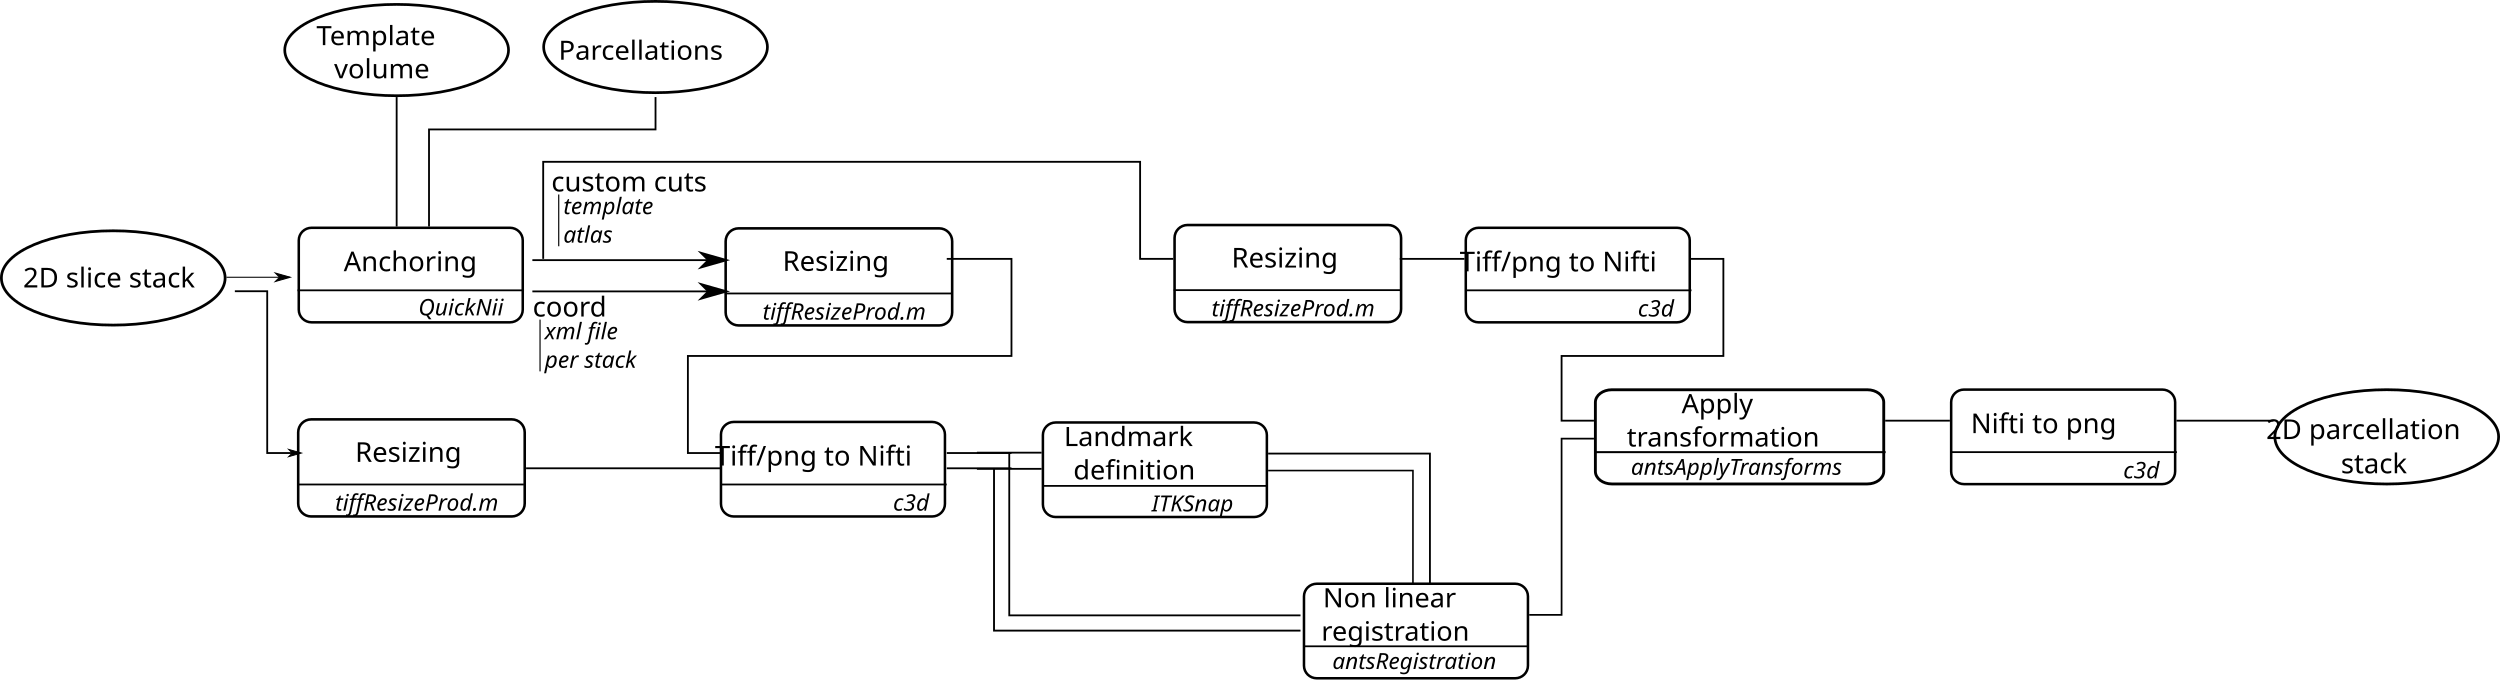
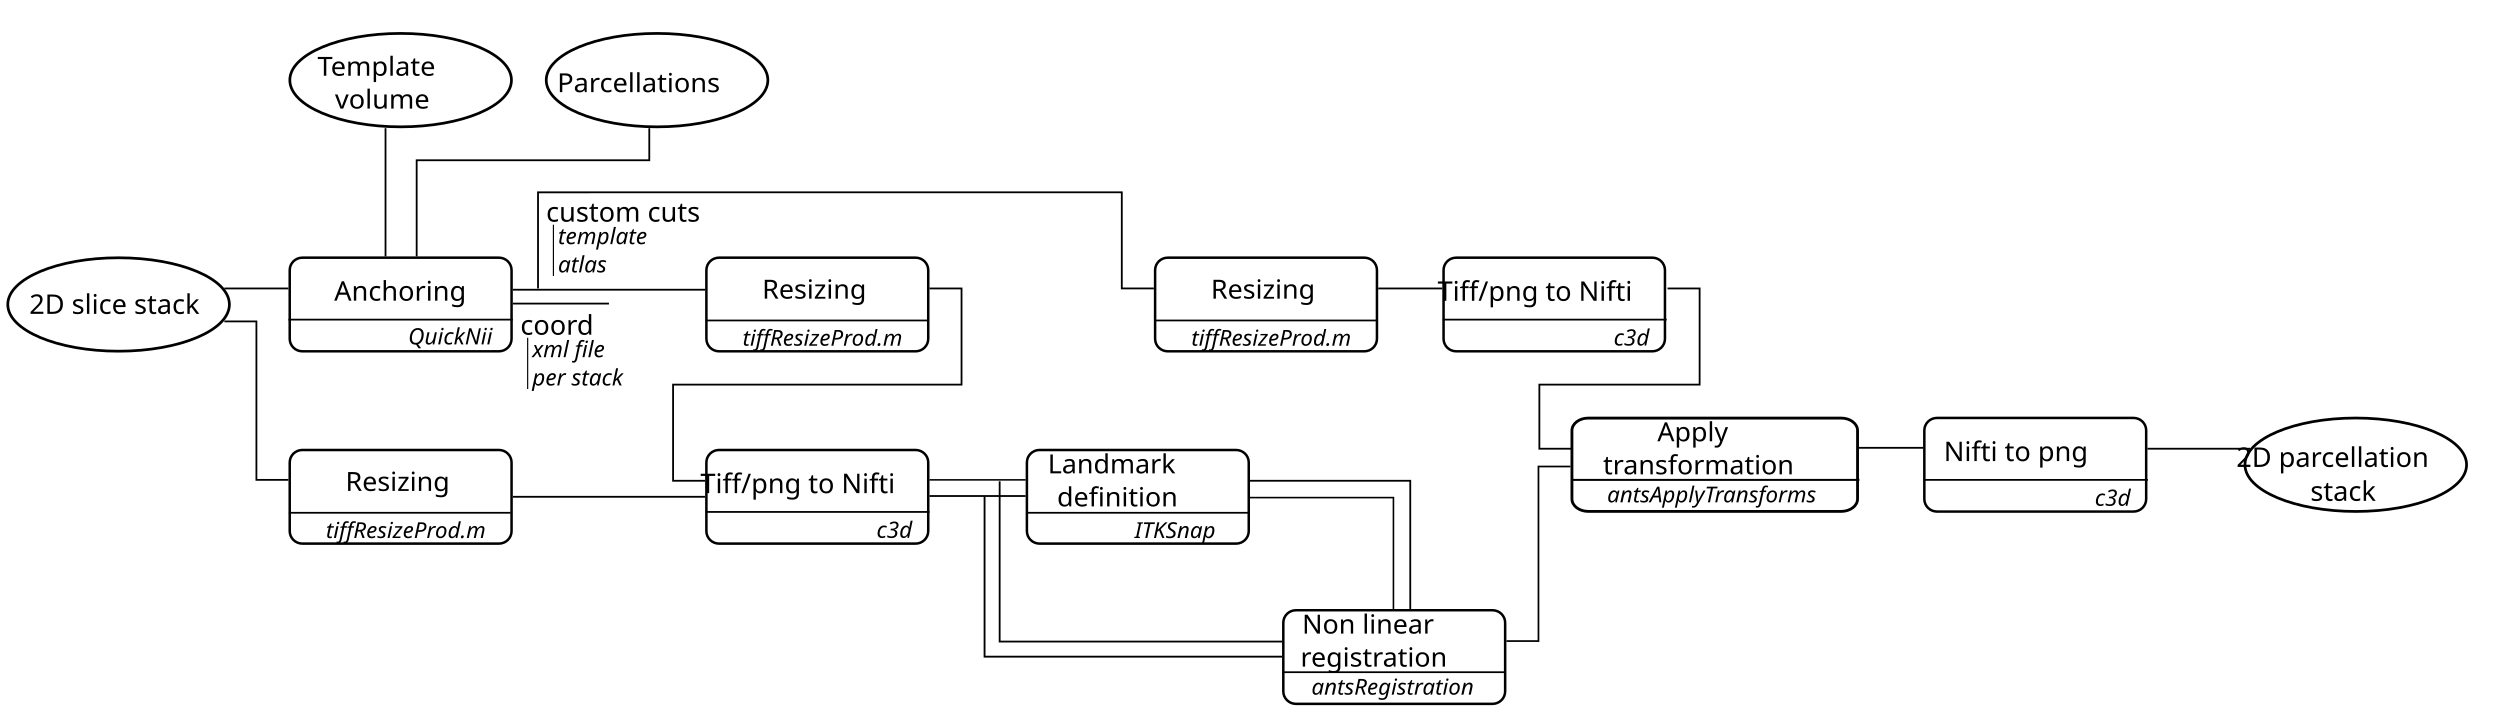
- <svg xmlns="http://www.w3.org/2000/svg" width="386.289mm" height="105mm" viewBox="0 0 1368.74 372.047" id="svg2" version="1.1">
+ <svg xmlns="http://www.w3.org/2000/svg" width="390mm" height="110mm" viewBox="0 0 1381.89 389.764" id="svg2" version="1.1">
  <defs id="defs4">
    <marker orient="auto" refY="0" refX="0" id="Arrow1Mend" style="overflow:visible">
      <path id="path4885" d="M 0,0 5,-5 -12.5,0 5,5 0,0 Z" style="fill:#000000;fill-opacity:1;fill-rule:evenodd;stroke:#000000;stroke-width:1pt;stroke-opacity:1" transform="matrix(-0.4,0,0,-0.4,-4,0)" />
    </marker>
    <marker style="overflow:visible" id="marker4826" refX="0" refY="0" orient="auto">
      <path transform="matrix(-0.8,0,0,-0.8,-10,0)" style="fill:#000000;fill-opacity:1;fill-rule:evenodd;stroke:#000000;stroke-width:1pt;stroke-opacity:1" d="M 0,0 5,-5 -12.5,0 5,5 0,0 Z" id="path4828" />
-     </marker>
-     <marker orient="auto" refY="0" refX="0" id="Arrow1Lend" style="overflow:visible">
-       <path id="path4153" d="M 0,0 5,-5 -12.5,0 5,5 0,0 Z" style="fill:#000000;fill-opacity:1;fill-rule:evenodd;stroke:#000000;stroke-width:1pt;stroke-opacity:1" transform="matrix(-0.8,0,0,-0.8,-10,0)" />
    </marker>
    <marker orient="auto" refY="0" refX="0" id="Arrow1Lend-5" style="overflow:visible">
      <path id="path4153-5" d="M 0,0 5,-5 -12.5,0 5,5 0,0 Z" style="fill:#000000;fill-opacity:1;fill-rule:evenodd;stroke:#000000;stroke-width:1pt;stroke-opacity:1" transform="matrix(-0.8,0,0,-0.8,-10,0)" />
    </marker>
    <marker orient="auto" refY="0" refX="0" id="Arrow1Lend-5-8" style="overflow:visible">
      <path id="path4153-5-1" d="M 0,0 5,-5 -12.5,0 5,5 0,0 Z" style="fill:#000000;fill-opacity:1;fill-rule:evenodd;stroke:#000000;stroke-width:1pt;stroke-opacity:1" transform="matrix(-0.8,0,0,-0.8,-10,0)" />
    </marker>
    <marker orient="auto" refY="0" refX="0" id="Arrow1Lend-5-8-7" style="overflow:visible">
      <path id="path4153-5-1-2" d="M 0,0 5,-5 -12.5,0 5,5 0,0 Z" style="fill:#000000;fill-opacity:1;fill-rule:evenodd;stroke:#000000;stroke-width:1pt;stroke-opacity:1" transform="matrix(-0.8,0,0,-0.8,-10,0)" />
    </marker>
    <marker orient="auto" refY="0" refX="0" id="Arrow1Lend-5-8-3" style="overflow:visible">
      <path id="path4153-5-1-9" d="M 0,0 5,-5 -12.5,0 5,5 0,0 Z" style="fill:#000000;fill-opacity:1;fill-rule:evenodd;stroke:#000000;stroke-width:1pt;stroke-opacity:1" transform="matrix(-0.8,0,0,-0.8,-10,0)" />
    </marker>
    <marker orient="auto" refY="0" refX="0" id="Arrow1Lend-5-8-8" style="overflow:visible">
      <path id="path4153-5-1-8" d="M 0,0 5,-5 -12.5,0 5,5 0,0 Z" style="fill:#000000;fill-opacity:1;fill-rule:evenodd;stroke:#000000;stroke-width:1pt;stroke-opacity:1" transform="matrix(-0.8,0,0,-0.8,-10,0)" />
    </marker>
  </defs>
-   <g id="layer1" transform="translate(-30.86613,-467.7165)">
-     <text xml:space="preserve" style="font-style:normal;font-weight:normal;font-size:15px;line-height:125%;font-family:sans-serif;letter-spacing:0px;word-spacing:0px;fill:#000000;fill-opacity:1;stroke:none;stroke-width:1px;stroke-linecap:butt;stroke-linejoin:miter;stroke-opacity:1" x="259.888" y="640.383" id="text4140">
-       <tspan id="tspan4142" x="259.888" y="640.383" style="font-style:italic;font-variant:normal;font-weight:normal;font-stretch:normal;font-size:12.5px;font-family:sans-serif;-inkscape-font-specification:'sans-serif Italic'">QuickNii</tspan>
+   <g id="layer1" transform="translate(-30.86613,-450)">
+     <text xml:space="preserve" style="font-style:normal;font-weight:normal;font-size:15px;line-height:125%;font-family:sans-serif;letter-spacing:0px;word-spacing:0px;fill:#000000;fill-opacity:1;stroke:none;stroke-width:1px;stroke-linecap:butt;stroke-linejoin:miter;stroke-opacity:1" x="256.454" y="640.383" id="text4140">
+       <tspan id="tspan4142" x="256.454" y="640.383" style="font-style:italic;font-variant:normal;font-weight:normal;font-stretch:normal;font-size:12.5px;font-family:sans-serif;-inkscape-font-specification:'sans-serif Italic'">QuickNii</tspan>
    </text>
-     <path style="fill:none;fill-rule:evenodd;stroke:#000000;stroke-width:1px;stroke-linecap:butt;stroke-linejoin:miter;stroke-opacity:1;marker-end:url(#Arrow1Lend)" d="m 322.336,610.143 106.299,0" id="path4144" />
-     <path style="fill:none;fill-rule:evenodd;stroke:#000000;stroke-width:1px;stroke-linecap:butt;stroke-linejoin:miter;stroke-opacity:1;marker-end:url(#Arrow1Lend-5)" d="m 322.336,627.255 106.299,0" id="path4144-4" />
-     <text xml:space="preserve" style="font-style:normal;font-weight:normal;font-size:15px;line-height:125%;font-family:sans-serif;letter-spacing:0px;word-spacing:0px;fill:#000000;fill-opacity:1;stroke:none;stroke-width:1px;stroke-linecap:butt;stroke-linejoin:miter;stroke-opacity:1" x="322.49" y="641.015" id="text4625">
-       <tspan id="tspan4627" x="322.49" y="641.015">coord</tspan>
+     <path style="fill:none;fill-rule:evenodd;stroke:#000000;stroke-width:1px;stroke-linecap:butt;stroke-linejoin:miter;stroke-opacity:1" d="m 314.331,610.143 106.299,0" id="path4144" />
+     <path style="fill:none;fill-rule:evenodd;stroke:#000000;stroke-width:0.999;stroke-linecap:butt;stroke-linejoin:miter;stroke-miterlimit:4;stroke-dasharray:none;stroke-opacity:1" d="m 314.331,617.807 53.15,0" id="path4144-4" />
+     <text xml:space="preserve" style="font-style:normal;font-weight:normal;font-size:15px;line-height:125%;font-family:sans-serif;letter-spacing:0px;word-spacing:0px;fill:#000000;fill-opacity:1;stroke:none;stroke-width:1px;stroke-linecap:butt;stroke-linejoin:miter;stroke-opacity:1" x="318.49" y="635.015" id="text4625">
+       <tspan id="tspan4627" x="318.49" y="635.015">coord</tspan>
    </text>
-     <path style="fill:none;fill-rule:evenodd;stroke:#000000;stroke-width:0.634;stroke-linecap:butt;stroke-linejoin:miter;stroke-miterlimit:4;stroke-dasharray:none;stroke-opacity:1" d="m 326.535,642.694 0,28.346" id="path4629" />
-     <text xml:space="preserve" style="font-style:normal;font-weight:normal;font-size:15px;line-height:125%;font-family:sans-serif;letter-spacing:0px;word-spacing:0px;fill:#000000;fill-opacity:1;stroke:none;stroke-width:1px;stroke-linecap:butt;stroke-linejoin:miter;stroke-opacity:1" x="329.052" y="653.451" id="text4625-7">
-       <tspan id="tspan4627-5" x="329.052" y="653.451" style="font-style:italic;font-variant:normal;font-weight:normal;font-stretch:normal;font-size:12.5px;font-family:sans-serif;-inkscape-font-specification:'sans-serif Italic'">xml file </tspan>
-       <tspan x="329.052" y="669.076" style="font-style:italic;font-variant:normal;font-weight:normal;font-stretch:normal;font-size:12.5px;font-family:sans-serif;-inkscape-font-specification:'sans-serif Italic'" id="tspan4649">per stack</tspan>
+     <path style="fill:none;fill-rule:evenodd;stroke:#000000;stroke-width:0.634;stroke-linecap:butt;stroke-linejoin:miter;stroke-miterlimit:4;stroke-dasharray:none;stroke-opacity:1" d="m 322.535,636.694 0,28.346" id="path4629" />
+     <text xml:space="preserve" style="font-style:normal;font-weight:normal;font-size:15px;line-height:125%;font-family:sans-serif;letter-spacing:0px;word-spacing:0px;fill:#000000;fill-opacity:1;stroke:none;stroke-width:1px;stroke-linecap:butt;stroke-linejoin:miter;stroke-opacity:1" x="325.052" y="647.451" id="text4625-7">
+       <tspan id="tspan4627-5" x="325.052" y="647.451" style="font-style:italic;font-variant:normal;font-weight:normal;font-stretch:normal;font-size:12.5px;font-family:sans-serif;-inkscape-font-specification:'sans-serif Italic'">xml file </tspan>
+       <tspan x="325.052" y="663.076" style="font-style:italic;font-variant:normal;font-weight:normal;font-stretch:normal;font-size:12.5px;font-family:sans-serif;-inkscape-font-specification:'sans-serif Italic'" id="tspan4649">per stack</tspan>
    </text>
    <text xml:space="preserve" style="font-style:normal;font-weight:normal;font-size:15px;line-height:125%;font-family:sans-serif;letter-spacing:0px;word-spacing:0px;fill:#000000;fill-opacity:1;stroke:none;stroke-width:1px;stroke-linecap:butt;stroke-linejoin:miter;stroke-opacity:1" x="332.722" y="572.518" id="text4625-4">
      <tspan id="tspan4627-2" x="332.722" y="572.518">custom cuts</tspan>
    </text>
    <path style="fill:none;fill-rule:evenodd;stroke:#000000;stroke-width:0.634;stroke-linecap:butt;stroke-linejoin:miter;stroke-miterlimit:4;stroke-dasharray:none;stroke-opacity:1" d="m 336.767,574.197 0,28.346" id="path4629-6" />
    <text xml:space="preserve" style="font-style:normal;font-weight:normal;font-size:15px;line-height:125%;font-family:sans-serif;letter-spacing:0px;word-spacing:0px;fill:#000000;fill-opacity:1;stroke:none;stroke-width:1px;stroke-linecap:butt;stroke-linejoin:miter;stroke-opacity:1" x="339.283" y="584.954" id="text4625-7-4">
      <tspan x="339.283" y="584.954" style="font-style:italic;font-variant:normal;font-weight:normal;font-stretch:normal;font-size:12.5px;font-family:sans-serif;-inkscape-font-specification:'sans-serif Italic'" id="tspan4649-7">template</tspan>
      <tspan x="339.283" y="600.579" style="font-style:italic;font-variant:normal;font-weight:normal;font-stretch:normal;font-size:12.5px;font-family:sans-serif;-inkscape-font-specification:'sans-serif Italic'" id="tspan4193">atlas</tspan>
    </text>
-     <text xml:space="preserve" style="font-style:normal;font-weight:normal;font-size:15px;line-height:125%;font-family:sans-serif;letter-spacing:0px;word-spacing:0px;fill:#000000;fill-opacity:1;stroke:none;stroke-width:1px;stroke-linecap:butt;stroke-linejoin:miter;stroke-opacity:1" x="43.486" y="625.091" id="text4140-5">
-       <tspan x="43.486" y="625.091" id="tspan4216">2D slice stack</tspan>
+     <text xml:space="preserve" style="font-style:normal;font-weight:normal;font-size:15px;line-height:125%;font-family:sans-serif;letter-spacing:0px;word-spacing:0px;fill:#000000;fill-opacity:1;stroke:none;stroke-width:1px;stroke-linecap:butt;stroke-linejoin:miter;stroke-opacity:1" x="47.03" y="623.508" id="text4140-5">
+       <tspan x="47.03" y="623.508" id="tspan4216">2D slice stack</tspan>
    </text>
-     <path style="fill:none;fill-rule:evenodd;stroke:#000000;stroke-width:0.572px;stroke-linecap:butt;stroke-linejoin:miter;stroke-opacity:1;marker-end:url(#Arrow1Lend-5-8)" d="m 154.843,619.514 34.837,0" id="path4144-4-9" />
-     <rect style="opacity:1;fill:none;fill-opacity:1;stroke:#000000;stroke-width:1.417;stroke-linecap:round;stroke-linejoin:round;stroke-miterlimit:4;stroke-dasharray:none;stroke-dashoffset:0;stroke-opacity:1" id="rect4408" width="124.016" height="53.15" x="194.129" y="697.323" rx="7.087" ry="7.087" />
-     <rect style="opacity:1;fill:none;fill-opacity:1;stroke:#000000;stroke-width:1.391;stroke-linecap:round;stroke-linejoin:round;stroke-miterlimit:4;stroke-dasharray:none;stroke-dashoffset:0;stroke-opacity:1" id="rect4408-4" width="122.625" height="51.759" x="194.443" y="592.428" rx="7.007" ry="6.901" />
-     <path style="fill:none;fill-rule:evenodd;stroke:#000000;stroke-width:0.986px;stroke-linecap:butt;stroke-linejoin:miter;stroke-opacity:1" d="m 193.748,626.672 124.016,0" id="path4425" />
-     <text xml:space="preserve" style="font-style:normal;font-weight:normal;font-size:15px;line-height:125%;font-family:sans-serif;letter-spacing:0px;word-spacing:0px;fill:#000000;fill-opacity:1;stroke:none;stroke-width:1px;stroke-linecap:butt;stroke-linejoin:miter;stroke-opacity:1" x="219.034" y="616.212" id="text4625-1">
-       <tspan id="tspan4627-1" x="219.034" y="616.212">Anchoring</tspan>
+     <rect style="opacity:1;fill:none;fill-opacity:1;stroke:#000000;stroke-width:1.391;stroke-linecap:round;stroke-linejoin:round;stroke-miterlimit:4;stroke-dasharray:none;stroke-dashoffset:0;stroke-opacity:1" id="rect4408" width="122.622" height="51.759" x="191.01" y="698.727" rx="7.007" ry="6.901" />
+     <rect style="opacity:1;fill:none;fill-opacity:1;stroke:#000000;stroke-width:1.391;stroke-linecap:round;stroke-linejoin:round;stroke-miterlimit:4;stroke-dasharray:none;stroke-dashoffset:0;stroke-opacity:1" id="rect4408-4" width="122.625" height="51.759" x="191.01" y="592.428" rx="7.007" ry="6.901" />
+     <path style="fill:none;fill-rule:evenodd;stroke:#000000;stroke-width:0.986px;stroke-linecap:butt;stroke-linejoin:miter;stroke-opacity:1" d="m 190.315,626.672 124.016,0" id="path4425" />
+     <text xml:space="preserve" style="font-style:normal;font-weight:normal;font-size:15px;line-height:125%;font-family:sans-serif;letter-spacing:0px;word-spacing:0px;fill:#000000;fill-opacity:1;stroke:none;stroke-width:1px;stroke-linecap:butt;stroke-linejoin:miter;stroke-opacity:1" x="215.6" y="616.212" id="text4625-1">
+       <tspan id="tspan4627-1" x="215.6" y="616.212">Anchoring</tspan>
    </text>
-     <ellipse style="opacity:1;fill:none;fill-opacity:1;stroke:#000000;stroke-width:1.513;stroke-linecap:round;stroke-linejoin:round;stroke-miterlimit:4;stroke-dasharray:none;stroke-dashoffset:0;stroke-opacity:1" id="path4577" cx="92.874" cy="619.89" rx="61.251" ry="25.818" />
-     <text xml:space="preserve" style="font-style:normal;font-weight:normal;font-size:14.761px;line-height:125%;font-family:sans-serif;text-align:center;letter-spacing:0px;word-spacing:0px;text-anchor:middle;fill:#000000;fill-opacity:1;stroke:none;stroke-width:1px;stroke-linecap:butt;stroke-linejoin:miter;stroke-opacity:1" x="245.673" y="500.436" id="text4140-5-3" transform="scale(1.016295,0.9839666)">
-       <tspan x="248.268" y="500.436" id="tspan4216-5">Template </tspan>
-       <tspan x="245.673" y="518.887" id="tspan4626">volume</tspan>
+     <ellipse style="opacity:1;fill:none;fill-opacity:1;stroke:#000000;stroke-width:1.513;stroke-linecap:round;stroke-linejoin:round;stroke-miterlimit:4;stroke-dasharray:none;stroke-dashoffset:0;stroke-opacity:1" id="path4577" cx="96.417" cy="618.307" rx="61.251" ry="25.818" />
+     <text xml:space="preserve" style="font-style:normal;font-weight:normal;font-size:14.761px;line-height:125%;font-family:sans-serif;text-align:center;letter-spacing:0px;word-spacing:0px;text-anchor:middle;fill:#000000;fill-opacity:1;stroke:none;stroke-width:1px;stroke-linecap:butt;stroke-linejoin:miter;stroke-opacity:1" x="247.893" y="499.876" id="text4140-5-3" transform="scale(1.016295,0.9839667)">
+       <tspan x="250.487" y="499.876" id="tspan4216-5">Template </tspan>
+       <tspan x="247.893" y="518.327" id="tspan4626">volume</tspan>
    </text>
-     <ellipse style="opacity:1;fill:none;fill-opacity:1;stroke:#000000;stroke-width:1.489;stroke-linecap:round;stroke-linejoin:round;stroke-miterlimit:4;stroke-dasharray:none;stroke-dashoffset:0;stroke-opacity:1" id="path4577-8" cx="248.025" cy="495.122" rx="61.257" ry="24.999" />
-     <text xml:space="preserve" style="font-style:normal;font-weight:normal;font-size:14.761px;line-height:125%;font-family:sans-serif;text-align:center;letter-spacing:0px;word-spacing:0px;text-anchor:middle;fill:#000000;fill-opacity:1;stroke:none;stroke-width:1px;stroke-linecap:butt;stroke-linejoin:miter;stroke-opacity:1" x="385.146" y="508.587" id="text4140-5-3-7" transform="scale(1.016295,0.9839666)">
-       <tspan x="385.146" y="508.587" id="tspan4626-1">Parcellations</tspan>
+     <ellipse style="opacity:1;fill:none;fill-opacity:1;stroke:#000000;stroke-width:1.513;stroke-linecap:round;stroke-linejoin:round;stroke-miterlimit:4;stroke-dasharray:none;stroke-dashoffset:0;stroke-opacity:1" id="path4577-8" cx="252.323" cy="494.291" rx="61.251" ry="25.818" />
+     <text xml:space="preserve" style="font-style:normal;font-weight:normal;font-size:14.761px;line-height:125%;font-family:sans-serif;text-align:center;letter-spacing:0px;word-spacing:0px;text-anchor:middle;fill:#000000;fill-opacity:1;stroke:none;stroke-width:1px;stroke-linecap:butt;stroke-linejoin:miter;stroke-opacity:1" x="387.323" y="509.101" id="text4140-5-3-7" transform="scale(1.016295,0.9839667)">
+       <tspan x="387.323" y="509.101" id="tspan4626-1">Parcellations</tspan>
    </text>
-     <ellipse style="opacity:1;fill:none;fill-opacity:1;stroke:#000000;stroke-width:1.489;stroke-linecap:round;stroke-linejoin:round;stroke-miterlimit:4;stroke-dasharray:none;stroke-dashoffset:0;stroke-opacity:1" id="path4577-8-5" cx="389.77" cy="493.46" rx="61.257" ry="24.999" />
-     <text xml:space="preserve" style="font-style:normal;font-weight:normal;font-size:15px;line-height:125%;font-family:sans-serif;letter-spacing:0px;word-spacing:0px;fill:#000000;fill-opacity:1;stroke:none;stroke-width:1px;stroke-linecap:butt;stroke-linejoin:miter;stroke-opacity:1" x="225.317" y="720.585" id="text4625-1-6">
-       <tspan id="tspan4627-1-3" x="225.317" y="720.585">Resizing</tspan>
+     <ellipse style="opacity:1;fill:none;fill-opacity:1;stroke:#000000;stroke-width:1.513;stroke-linecap:round;stroke-linejoin:round;stroke-miterlimit:4;stroke-dasharray:none;stroke-dashoffset:0;stroke-opacity:1" id="path4577-8-5" cx="394.055" cy="494.291" rx="61.251" ry="25.818" />
+     <text xml:space="preserve" style="font-style:normal;font-weight:normal;font-size:14.719px;line-height:125%;font-family:sans-serif;letter-spacing:0px;word-spacing:0px;fill:#000000;fill-opacity:1;stroke:none;stroke-width:1px;stroke-linecap:butt;stroke-linejoin:miter;stroke-opacity:1" x="220.167" y="726.888" id="text4625-1-6" transform="scale(1.007634,0.9924236)">
+       <tspan id="tspan4627-1-3" x="220.167" y="726.888">Resizing</tspan>
    </text>
-     <path style="fill:none;fill-rule:evenodd;stroke:#000000;stroke-width:0.999;stroke-linecap:butt;stroke-linejoin:miter;stroke-miterlimit:4;stroke-dasharray:none;stroke-opacity:1;marker-end:url(#Arrow1Mend)" d="m 159.449,627.165 17.717,0 0,88.583 17.717,0" id="path4818" />
-     <text xml:space="preserve" style="font-style:normal;font-weight:normal;font-size:15px;line-height:125%;font-family:sans-serif;letter-spacing:0px;word-spacing:0px;fill:#000000;fill-opacity:1;stroke:none;stroke-width:1px;stroke-linecap:butt;stroke-linejoin:miter;stroke-opacity:1" x="214.344" y="747.3" id="text4140-1">
-       <tspan id="tspan4142-5" x="214.344" y="747.3" style="font-style:italic;font-variant:normal;font-weight:normal;font-stretch:normal;font-size:12.5px;font-family:sans-serif;-inkscape-font-specification:'sans-serif Italic'">tiffResizeProd.m</tspan>
+     <path style="fill:none;fill-rule:evenodd;stroke:#000000;stroke-width:0.994;stroke-linecap:butt;stroke-linejoin:miter;stroke-miterlimit:4;stroke-dasharray:none;stroke-opacity:1" d="m 154.882,627.662 17.717,0 0,87.589 17.717,0" id="path4818" />
+     <text xml:space="preserve" style="font-style:normal;font-weight:normal;font-size:14.719px;line-height:125%;font-family:sans-serif;letter-spacing:0px;word-spacing:0px;fill:#000000;fill-opacity:1;stroke:none;stroke-width:1px;stroke-linecap:butt;stroke-linejoin:miter;stroke-opacity:1" x="209.4" y="753.102" id="text4140-1" transform="scale(1.007634,0.9924236)">
+       <tspan id="tspan4142-5" x="209.4" y="753.102" style="font-style:italic;font-variant:normal;font-weight:normal;font-stretch:normal;font-size:12.266px;font-family:sans-serif;-inkscape-font-specification:'sans-serif Italic'">tiffResizeProd.m</tspan>
    </text>
-     <path style="fill:none;fill-rule:evenodd;stroke:#000000;stroke-width:0.986px;stroke-linecap:butt;stroke-linejoin:miter;stroke-opacity:1" d="m 193.671,732.972 124.016,0" id="path4425-0" />
-     <rect style="opacity:1;fill:none;fill-opacity:1;stroke:#000000;stroke-width:1.417;stroke-linecap:round;stroke-linejoin:round;stroke-miterlimit:4;stroke-dasharray:none;stroke-dashoffset:0;stroke-opacity:1" id="rect4408-45" width="124.016" height="53.15" x="428.16" y="592.74" rx="7.087" ry="7.087" />
-     <text xml:space="preserve" style="font-style:normal;font-weight:normal;font-size:15px;line-height:125%;font-family:sans-serif;letter-spacing:0px;word-spacing:0px;fill:#000000;fill-opacity:1;stroke:none;stroke-width:1px;stroke-linecap:butt;stroke-linejoin:miter;stroke-opacity:1" x="459.348" y="616.002" id="text4625-1-6-4">
-       <tspan id="tspan4627-1-3-4" x="459.348" y="616.002">Resizing</tspan>
+     <path style="fill:none;fill-rule:evenodd;stroke:#000000;stroke-width:0.968px;stroke-linecap:butt;stroke-linejoin:miter;stroke-opacity:1" d="m 190.557,733.443 122.622,0" id="path4425-0" />
+     <rect style="opacity:1;fill:none;fill-opacity:1;stroke:#000000;stroke-width:1.391;stroke-linecap:round;stroke-linejoin:round;stroke-miterlimit:4;stroke-dasharray:none;stroke-dashoffset:0;stroke-opacity:1" id="rect4408-45" width="122.622" height="51.759" x="421.329" y="592.428" rx="7.007" ry="6.901" />
+     <text xml:space="preserve" style="font-style:normal;font-weight:normal;font-size:14.719px;line-height:125%;font-family:sans-serif;letter-spacing:0px;word-spacing:0px;fill:#000000;fill-opacity:1;stroke:none;stroke-width:1px;stroke-linecap:butt;stroke-linejoin:miter;stroke-opacity:1" x="448.74" y="619.777" id="text4625-1-6-4" transform="scale(1.007634,0.9924236)">
+       <tspan id="tspan4627-1-3-4" x="448.74" y="619.777">Resizing</tspan>
    </text>
-     <text xml:space="preserve" style="font-style:normal;font-weight:normal;font-size:15px;line-height:125%;font-family:sans-serif;letter-spacing:0px;word-spacing:0px;fill:#000000;fill-opacity:1;stroke:none;stroke-width:1px;stroke-linecap:butt;stroke-linejoin:miter;stroke-opacity:1" x="448.376" y="642.717" id="text4140-1-3">
-       <tspan id="tspan4142-5-5" x="448.376" y="642.717" style="font-style:italic;font-variant:normal;font-weight:normal;font-stretch:normal;font-size:12.5px;font-family:sans-serif;-inkscape-font-specification:'sans-serif Italic'">tiffResizeProd.m</tspan>
+     <text xml:space="preserve" style="font-style:normal;font-weight:normal;font-size:14.719px;line-height:125%;font-family:sans-serif;letter-spacing:0px;word-spacing:0px;fill:#000000;fill-opacity:1;stroke:none;stroke-width:1px;stroke-linecap:butt;stroke-linejoin:miter;stroke-opacity:1" x="437.973" y="645.991" id="text4140-1-3" transform="scale(1.007634,0.9924236)">
+       <tspan id="tspan4142-5-5" x="437.973" y="645.991" style="font-style:italic;font-variant:normal;font-weight:normal;font-stretch:normal;font-size:12.266px;font-family:sans-serif;-inkscape-font-specification:'sans-serif Italic'">tiffResizeProd.m</tspan>
    </text>
-     <path style="fill:none;fill-rule:evenodd;stroke:#000000;stroke-width:0.986px;stroke-linecap:butt;stroke-linejoin:miter;stroke-opacity:1" d="m 427.702,628.389 124.016,0" id="path4425-0-4" />
-     <path style="fill:none;fill-rule:evenodd;stroke:#000000;stroke-width:1px;stroke-linecap:butt;stroke-linejoin:miter;stroke-opacity:1" d="m 318.898,724.106 106.299,0" id="path5266" />
-     <path style="fill:none;fill-rule:evenodd;stroke:#000000;stroke-width:1px;stroke-linecap:butt;stroke-linejoin:miter;stroke-opacity:1" d="m 549.213,609.449 35.433,0 0,53.15 -177.165,0 0,53.15 17.717,0" id="path5268" />
-     <rect style="opacity:1;fill:none;fill-opacity:1;stroke:#000000;stroke-width:1.391;stroke-linecap:round;stroke-linejoin:round;stroke-miterlimit:4;stroke-dasharray:none;stroke-dashoffset:0;stroke-opacity:1" id="rect4408-45-8" width="122.625" height="51.759" x="425.595" y="698.727" rx="7.007" ry="6.901" />
-     <text xml:space="preserve" style="font-style:normal;font-weight:normal;font-size:15px;line-height:125%;font-family:sans-serif;text-align:center;letter-spacing:0px;word-spacing:0px;text-anchor:middle;fill:#000000;fill-opacity:1;stroke:none;stroke-width:1px;stroke-linecap:butt;stroke-linejoin:miter;stroke-opacity:1" x="485.96" y="722.585" id="text4625-1-6-4-9">
-       <tspan x="485.96" y="722.585" id="tspan5300">Tiff/png to Nifti</tspan>
+     <path style="fill:none;fill-rule:evenodd;stroke:#000000;stroke-width:0.968px;stroke-linecap:butt;stroke-linejoin:miter;stroke-opacity:1" d="m 420.875,627.144 122.622,0" id="path4425-0-4" />
+     <path style="fill:none;fill-rule:evenodd;stroke:#000000;stroke-width:1px;stroke-linecap:butt;stroke-linejoin:miter;stroke-opacity:1" d="m 314.331,724.606 106.299,0" id="path5266" />
+     <path style="fill:none;fill-rule:evenodd;stroke:#000000;stroke-width:1px;stroke-linecap:butt;stroke-linejoin:miter;stroke-opacity:1" d="m 544.646,609.449 17.717,0 0,53.15 -159.449,0 0,53.15 17.717,0" id="path5268" />
+     <rect style="opacity:1;fill:none;fill-opacity:1;stroke:#000000;stroke-width:1.391;stroke-linecap:round;stroke-linejoin:round;stroke-miterlimit:4;stroke-dasharray:none;stroke-dashoffset:0;stroke-opacity:1" id="rect4408-45-8" width="122.625" height="51.759" x="421.325" y="698.727" rx="7.007" ry="6.901" />
+     <text xml:space="preserve" style="font-style:normal;font-weight:normal;font-size:14.985px;line-height:125%;font-family:sans-serif;text-align:center;letter-spacing:0px;word-spacing:0px;text-anchor:middle;fill:#000000;fill-opacity:1;stroke:none;stroke-width:1px;stroke-linecap:butt;stroke-linejoin:miter;stroke-opacity:1" x="482.063" y="721.842" id="text4625-1-6-4-9" transform="scale(0.9989721,1.001029)">
+       <tspan x="482.063" y="721.842" id="tspan5300">Tiff/png to Nifti</tspan>
    </text>
-     <text xml:space="preserve" style="font-style:normal;font-weight:normal;font-size:15px;line-height:125%;font-family:sans-serif;letter-spacing:0px;word-spacing:0px;fill:#000000;fill-opacity:1;stroke:none;stroke-width:1px;stroke-linecap:butt;stroke-linejoin:miter;stroke-opacity:1" x="519.825" y="747.3" id="text4140-1-3-6">
-       <tspan id="tspan4142-5-5-0" x="519.825" y="747.3" style="font-style:italic;font-variant:normal;font-weight:normal;font-stretch:normal;font-size:12.5px;font-family:sans-serif;-inkscape-font-specification:'sans-serif Italic'">c3d</tspan>
+     <text xml:space="preserve" style="font-style:normal;font-weight:normal;font-size:14.985px;line-height:125%;font-family:sans-serif;letter-spacing:0px;word-spacing:0px;fill:#000000;fill-opacity:1;stroke:none;stroke-width:1px;stroke-linecap:butt;stroke-linejoin:miter;stroke-opacity:1" x="515.894" y="746.533" id="text4140-1-3-6" transform="scale(0.9989721,1.001029)">
+       <tspan id="tspan4142-5-5-0" x="515.894" y="746.533" style="font-style:italic;font-variant:normal;font-weight:normal;font-stretch:normal;font-size:12.487px;font-family:sans-serif;-inkscape-font-specification:'sans-serif Italic'">c3d</tspan>
    </text>
-     <path style="fill:none;fill-rule:evenodd;stroke:#000000;stroke-width:0.986px;stroke-linecap:butt;stroke-linejoin:miter;stroke-opacity:1" d="m 425.151,732.972 124.016,0" id="path4425-0-4-7" />
-     <path style="fill:none;fill-rule:evenodd;stroke:#000000;stroke-width:1px;stroke-linecap:butt;stroke-linejoin:miter;stroke-opacity:1" d="m 549.213,715.748 35.433,0" id="path5674" />
-     <path style="fill:none;fill-rule:evenodd;stroke:#000000;stroke-width:1px;stroke-linecap:butt;stroke-linejoin:miter;stroke-opacity:1" d="m 549.213,724.106 35.433,0" id="path5674-0" />
-     <rect style="opacity:1;fill:none;fill-opacity:1;stroke:#000000;stroke-width:1.391;stroke-linecap:round;stroke-linejoin:round;stroke-miterlimit:4;stroke-dasharray:none;stroke-dashoffset:0;stroke-opacity:1" id="rect4408-45-8-0" width="122.622" height="51.759" x="601.848" y="699.026" rx="7.007" ry="6.901" />
-     <text xml:space="preserve" style="font-style:normal;font-weight:normal;font-size:14.719px;line-height:125%;font-family:sans-serif;text-align:center;letter-spacing:0px;word-spacing:0px;text-anchor:middle;fill:#000000;fill-opacity:1;stroke:none;stroke-width:1px;stroke-linecap:butt;stroke-linejoin:miter;stroke-opacity:1" x="656.509" y="717.376" id="text4625-1-6-4-9-2" transform="scale(1.007634,0.9924237)">
-       <tspan id="tspan4627-1-3-4-6-1" x="659.096" y="717.376">Landmark </tspan>
-       <tspan x="656.509" y="735.775" id="tspan5300-1">definition</tspan>
+     <path style="fill:none;fill-rule:evenodd;stroke:#000000;stroke-width:0.985px;stroke-linecap:butt;stroke-linejoin:miter;stroke-opacity:1" d="m 420.882,732.972 123.764,0" id="path4425-0-4-7" />
+     <rect style="opacity:1;fill:none;fill-opacity:1;stroke:#000000;stroke-width:1.391;stroke-linecap:round;stroke-linejoin:round;stroke-miterlimit:4;stroke-dasharray:none;stroke-dashoffset:0;stroke-opacity:1" id="rect4408-45-8-0" width="122.625" height="51.759" x="598.491" y="698.727" rx="7.007" ry="6.901" />
+     <text xml:space="preserve" style="font-style:normal;font-weight:normal;font-size:14.719px;line-height:125%;font-family:sans-serif;text-align:center;letter-spacing:0px;word-spacing:0px;text-anchor:middle;fill:#000000;fill-opacity:1;stroke:none;stroke-width:1px;stroke-linecap:butt;stroke-linejoin:miter;stroke-opacity:1" x="653.169" y="717.085" id="text4625-1-6-4-9-2" transform="scale(1.007648,0.9924099)">
+       <tspan id="tspan4627-1-3-4-6-1" x="655.757" y="717.085">Landmark </tspan>
+       <tspan x="653.169" y="735.484" id="tspan5300-1">definition</tspan>
    </text>
-     <text xml:space="preserve" style="font-style:normal;font-weight:normal;font-size:14.719px;line-height:125%;font-family:sans-serif;letter-spacing:0px;word-spacing:0px;fill:#000000;fill-opacity:1;stroke:none;stroke-width:1px;stroke-linecap:butt;stroke-linejoin:miter;stroke-opacity:1" x="656.376" y="753.404" id="text4140-1-3-6-6" transform="scale(1.007634,0.9924237)">
-       <tspan id="tspan4142-5-5-0-1" x="656.376" y="753.404" style="font-style:italic;font-variant:normal;font-weight:normal;font-stretch:normal;font-size:12.266px;font-family:sans-serif;-inkscape-font-specification:'sans-serif Italic'">ITKSnap</tspan>
+     <text xml:space="preserve" style="font-style:normal;font-weight:normal;font-size:14.719px;line-height:125%;font-family:sans-serif;letter-spacing:0px;word-spacing:0px;fill:#000000;fill-opacity:1;stroke:none;stroke-width:1px;stroke-linecap:butt;stroke-linejoin:miter;stroke-opacity:1" x="653.036" y="753.113" id="text4140-1-3-6-6" transform="scale(1.007648,0.9924099)">
+       <tspan id="tspan4142-5-5-0-1" x="653.036" y="753.113" style="font-style:italic;font-variant:normal;font-weight:normal;font-stretch:normal;font-size:12.266px;font-family:sans-serif;-inkscape-font-specification:'sans-serif Italic'">ITKSnap</tspan>
    </text>
-     <path style="fill:none;fill-rule:evenodd;stroke:#000000;stroke-width:0.968px;stroke-linecap:butt;stroke-linejoin:miter;stroke-opacity:1" d="m 601.395,733.742 122.622,0" id="path4425-0-4-7-8" />
-     <path style="fill:none;fill-rule:evenodd;stroke:#000000;stroke-width:1px;stroke-linecap:butt;stroke-linejoin:miter;stroke-opacity:1" d="m 565.717,715.547 35.433,0" id="path5674-1" />
-     <path style="fill:none;fill-rule:evenodd;stroke:#000000;stroke-width:1px;stroke-linecap:butt;stroke-linejoin:miter;stroke-opacity:1" d="m 565.717,724.406 35.433,0" id="path5674-0-0" />
-     <rect style="opacity:1;fill:none;fill-opacity:1;stroke:#000000;stroke-width:1.391;stroke-linecap:round;stroke-linejoin:round;stroke-miterlimit:4;stroke-dasharray:none;stroke-dashoffset:0;stroke-opacity:1" id="rect4408-45-8-0-4" width="122.622" height="51.759" x="744.79" y="787.31" rx="7.007" ry="6.901" />
-     <text xml:space="preserve" style="font-style:normal;font-weight:normal;font-size:14.719px;line-height:125%;font-family:sans-serif;text-align:center;letter-spacing:0px;word-spacing:0px;text-anchor:middle;fill:#000000;fill-opacity:1;stroke:none;stroke-width:1px;stroke-linecap:butt;stroke-linejoin:miter;stroke-opacity:1" x="798.368" y="806.334" id="text4625-1-6-4-9-2-4" transform="scale(1.007634,0.9924237)">
-       <tspan x="800.955" y="806.334" id="tspan5300-1-9">Non linear </tspan>
-       <tspan x="798.368" y="824.733" id="tspan5783">registration</tspan>
+     <path style="fill:none;fill-rule:evenodd;stroke:#000000;stroke-width:0.968px;stroke-linecap:butt;stroke-linejoin:miter;stroke-opacity:1" d="m 598.038,733.443 122.625,0" id="path4425-0-4-7-8" />
+     <path style="fill:none;fill-rule:evenodd;stroke:#000000;stroke-width:0.865;stroke-linecap:butt;stroke-linejoin:miter;stroke-miterlimit:4;stroke-dasharray:none;stroke-opacity:1" d="m 544.646,715.248 53.15,0" id="path5674-1" />
+     <rect style="opacity:1;fill:none;fill-opacity:1;stroke:#000000;stroke-width:1.391;stroke-linecap:round;stroke-linejoin:round;stroke-miterlimit:4;stroke-dasharray:none;stroke-dashoffset:0;stroke-opacity:1" id="rect4408-45-8-0-4" width="122.622" height="51.759" x="740.223" y="787.31" rx="7.007" ry="6.901" />
+     <text xml:space="preserve" style="font-style:normal;font-weight:normal;font-size:14.719px;line-height:125%;font-family:sans-serif;text-align:center;letter-spacing:0px;word-spacing:0px;text-anchor:middle;fill:#000000;fill-opacity:1;stroke:none;stroke-width:1px;stroke-linecap:butt;stroke-linejoin:miter;stroke-opacity:1" x="793.835" y="806.334" id="text4625-1-6-4-9-2-4" transform="scale(1.007634,0.9924237)">
+       <tspan x="796.423" y="806.334" id="tspan5300-1-9">Non linear </tspan>
+       <tspan x="793.835" y="824.733" id="tspan5783">registration</tspan>
    </text>
-     <text xml:space="preserve" style="font-style:normal;font-weight:normal;font-size:14.719px;line-height:125%;font-family:sans-serif;letter-spacing:0px;word-spacing:0px;fill:#000000;fill-opacity:1;stroke:none;stroke-width:1px;stroke-linecap:butt;stroke-linejoin:miter;stroke-opacity:1" x="754.568" y="840.346" id="text4140-1-3-6-6-0" transform="scale(1.007634,0.9924237)">
-       <tspan id="tspan4142-5-5-0-1-1" x="754.568" y="840.346" style="font-style:italic;font-variant:normal;font-weight:normal;font-stretch:normal;font-size:12.266px;font-family:sans-serif;-inkscape-font-specification:'sans-serif Italic'">antsRegistration</tspan>
+     <text xml:space="preserve" style="font-style:normal;font-weight:normal;font-size:14.719px;line-height:125%;font-family:sans-serif;letter-spacing:0px;word-spacing:0px;fill:#000000;fill-opacity:1;stroke:none;stroke-width:1px;stroke-linecap:butt;stroke-linejoin:miter;stroke-opacity:1" x="750.035" y="840.346" id="text4140-1-3-6-6-0" transform="scale(1.007634,0.9924237)">
+       <tspan id="tspan4142-5-5-0-1-1" x="750.035" y="840.346" style="font-style:italic;font-variant:normal;font-weight:normal;font-stretch:normal;font-size:12.266px;font-family:sans-serif;-inkscape-font-specification:'sans-serif Italic'">antsRegistration</tspan>
    </text>
-     <path style="fill:none;fill-rule:evenodd;stroke:#000000;stroke-width:0.968px;stroke-linecap:butt;stroke-linejoin:miter;stroke-opacity:1" d="m 744.337,821.563 122.622,0" id="path4425-0-4-7-8-8" />
-     <path style="fill:none;fill-rule:evenodd;stroke:#000000;stroke-width:1px;stroke-linecap:butt;stroke-linejoin:miter;stroke-opacity:1" d="m 583.433,716.047 0,88.583 159.449,0" id="path5785" />
-     <path style="fill:none;fill-rule:evenodd;stroke:#000000;stroke-width:1.026px;stroke-linecap:butt;stroke-linejoin:miter;stroke-opacity:1" d="m 575.088,724.406 0,88.57 167.794,0" id="path5785-6" />
-     <path style="fill:none;fill-rule:evenodd;stroke:#000000;stroke-width:1px;stroke-linecap:butt;stroke-linejoin:miter;stroke-opacity:1" d="m 725.165,716.047 88.583,0 0,70.866" id="path5802" />
-     <path style="fill:none;fill-rule:evenodd;stroke:#000000;stroke-width:0.882px;stroke-linecap:butt;stroke-linejoin:miter;stroke-opacity:1" d="m 725.165,725.346 79.284,0 0,61.567" id="path5802-4" />
-     <rect style="opacity:1;fill:none;fill-opacity:1;stroke:#000000;stroke-width:1.575;stroke-linecap:round;stroke-linejoin:round;stroke-miterlimit:4;stroke-dasharray:none;stroke-dashoffset:0;stroke-opacity:1" id="rect4408-45-8-0-4-2" width="157.874" height="51.574" x="904.331" y="681.103" rx="9.021" ry="6.877" />
-     <text xml:space="preserve" style="font-style:normal;font-weight:normal;font-size:14.719px;line-height:125%;font-family:sans-serif;text-align:center;letter-spacing:0px;word-spacing:0px;text-anchor:middle;fill:#000000;fill-opacity:1;stroke:none;stroke-width:1px;stroke-linecap:butt;stroke-linejoin:miter;stroke-opacity:1" x="976.457" y="699.224" id="text4625-1-6-4-9-2-4-9" transform="scale(1.007634,0.9924237)">
-       <tspan x="979.044" y="699.224" id="tspan5783-9">Apply </tspan>
-       <tspan x="976.457" y="717.622" id="tspan6073">transformation</tspan>
+     <path style="fill:none;fill-rule:evenodd;stroke:#000000;stroke-width:0.968px;stroke-linecap:butt;stroke-linejoin:miter;stroke-opacity:1" d="m 739.77,821.563 122.622,0" id="path4425-0-4-7-8-8" />
+     <path style="fill:none;fill-rule:evenodd;stroke:#000000;stroke-width:1px;stroke-linecap:butt;stroke-linejoin:miter;stroke-opacity:1" d="m 583.433,716.047 0,88.583 156.094,0" id="path5785" />
+     <path style="fill:none;fill-rule:evenodd;stroke:#000000;stroke-width:1.026px;stroke-linecap:butt;stroke-linejoin:miter;stroke-opacity:1" d="m 575.088,724.406 0,88.57 164.44,0" id="path5785-6" />
+     <path style="fill:none;fill-rule:evenodd;stroke:#000000;stroke-width:1px;stroke-linecap:butt;stroke-linejoin:miter;stroke-opacity:1" d="m 721.811,715.748 88.583,0 0,70.866" id="path5802" />
+     <path style="fill:none;fill-rule:evenodd;stroke:#000000;stroke-width:0.882px;stroke-linecap:butt;stroke-linejoin:miter;stroke-opacity:1" d="m 721.811,725.047 79.284,0 0,61.567" id="path5802-4" />
+     <rect style="opacity:1;fill:none;fill-opacity:1;stroke:#000000;stroke-width:1.575;stroke-linecap:round;stroke-linejoin:round;stroke-miterlimit:4;stroke-dasharray:none;stroke-dashoffset:0;stroke-opacity:1" id="rect4408-45-8-0-4-2" width="157.874" height="51.574" x="899.764" y="681.103" rx="9.021" ry="6.877" />
+     <text xml:space="preserve" style="font-style:normal;font-weight:normal;font-size:14.719px;line-height:125%;font-family:sans-serif;text-align:center;letter-spacing:0px;word-spacing:0px;text-anchor:middle;fill:#000000;fill-opacity:1;stroke:none;stroke-width:1px;stroke-linecap:butt;stroke-linejoin:miter;stroke-opacity:1" x="971.925" y="699.224" id="text4625-1-6-4-9-2-4-9" transform="scale(1.007634,0.9924237)">
+       <tspan x="974.512" y="699.224" id="tspan5783-9">Apply </tspan>
+       <tspan x="971.925" y="717.622" id="tspan6073">transformation</tspan>
    </text>
-     <text xml:space="preserve" style="font-style:normal;font-weight:normal;font-size:14.719px;line-height:125%;font-family:sans-serif;letter-spacing:0px;word-spacing:0px;fill:#000000;fill-opacity:1;stroke:none;stroke-width:1px;stroke-linecap:butt;stroke-linejoin:miter;stroke-opacity:1" x="916.778" y="733.236" id="text4140-1-3-6-6-0-5" transform="scale(1.007634,0.9924237)">
-       <tspan id="tspan4142-5-5-0-1-1-8" x="916.778" y="733.236" style="font-style:italic;font-variant:normal;font-weight:normal;font-stretch:normal;font-size:12.266px;font-family:sans-serif;-inkscape-font-specification:'sans-serif Italic'">antsApplyTransforms</tspan>
+     <text xml:space="preserve" style="font-style:normal;font-weight:normal;font-size:14.719px;line-height:125%;font-family:sans-serif;letter-spacing:0px;word-spacing:0px;fill:#000000;fill-opacity:1;stroke:none;stroke-width:1px;stroke-linecap:butt;stroke-linejoin:miter;stroke-opacity:1" x="912.246" y="733.236" id="text4140-1-3-6-6-0-5" transform="scale(1.007634,0.9924237)">
+       <tspan id="tspan4142-5-5-0-1-1-8" x="912.246" y="733.236" style="font-style:italic;font-variant:normal;font-weight:normal;font-stretch:normal;font-size:12.266px;font-family:sans-serif;-inkscape-font-specification:'sans-serif Italic'">antsApplyTransforms</tspan>
    </text>
-     <path style="fill:none;fill-rule:evenodd;stroke:#000000;stroke-width:1.103px;stroke-linecap:butt;stroke-linejoin:miter;stroke-opacity:1" d="m 903.786,715.264 159.449,0" id="path4425-0-4-7-8-8-8" />
-     <rect style="opacity:1;fill:none;fill-opacity:1;stroke:#000000;stroke-width:1.391;stroke-linecap:round;stroke-linejoin:round;stroke-miterlimit:4;stroke-dasharray:none;stroke-dashoffset:0;stroke-opacity:1" id="rect4408-45-8-4" width="122.625" height="51.759" x="833.373" y="592.428" rx="7.007" ry="6.901" />
-     <text xml:space="preserve" style="font-style:normal;font-weight:normal;font-size:15px;line-height:125%;font-family:sans-serif;text-align:center;letter-spacing:0px;word-spacing:0px;text-anchor:middle;fill:#000000;fill-opacity:1;stroke:none;stroke-width:1px;stroke-linecap:butt;stroke-linejoin:miter;stroke-opacity:1" x="893.738" y="616.286" id="text4625-1-6-4-9-5">
-       <tspan x="893.738" y="616.286" id="tspan5300-3">Tiff/png to Nifti</tspan>
+     <path style="fill:none;fill-rule:evenodd;stroke:#000000;stroke-width:1.103px;stroke-linecap:butt;stroke-linejoin:miter;stroke-opacity:1" d="m 899.219,715.264 159.449,0" id="path4425-0-4-7-8-8-8" />
+     <rect style="opacity:1;fill:none;fill-opacity:1;stroke:#000000;stroke-width:1.389;stroke-linecap:round;stroke-linejoin:round;stroke-miterlimit:4;stroke-dasharray:none;stroke-dashoffset:0;stroke-opacity:1" id="rect4408-45-8-4" width="122.376" height="51.76" x="828.805" y="592.427" rx="6.993" ry="6.901" />
+     <text xml:space="preserve" style="font-style:normal;font-weight:normal;font-size:14.985px;line-height:125%;font-family:sans-serif;text-align:center;letter-spacing:0px;word-spacing:0px;text-anchor:middle;fill:#000000;fill-opacity:1;stroke:none;stroke-width:1px;stroke-linecap:butt;stroke-linejoin:miter;stroke-opacity:1" x="889.963" y="615.652" id="text4625-1-6-4-9-5" transform="scale(0.9989721,1.001029)">
+       <tspan x="889.963" y="615.652" id="tspan5300-3">Tiff/png to Nifti</tspan>
    </text>
-     <text xml:space="preserve" style="font-style:normal;font-weight:normal;font-size:15px;line-height:125%;font-family:sans-serif;letter-spacing:0px;word-spacing:0px;fill:#000000;fill-opacity:1;stroke:none;stroke-width:1px;stroke-linecap:butt;stroke-linejoin:miter;stroke-opacity:1" x="927.602" y="641.001" id="text4140-1-3-6-1">
-       <tspan id="tspan4142-5-5-0-19" x="927.602" y="641.001" style="font-style:italic;font-variant:normal;font-weight:normal;font-stretch:normal;font-size:12.5px;font-family:sans-serif;-inkscape-font-specification:'sans-serif Italic'">c3d</tspan>
+     <text xml:space="preserve" style="font-style:normal;font-weight:normal;font-size:14.985px;line-height:125%;font-family:sans-serif;letter-spacing:0px;word-spacing:0px;fill:#000000;fill-opacity:1;stroke:none;stroke-width:1px;stroke-linecap:butt;stroke-linejoin:miter;stroke-opacity:1" x="923.793" y="640.343" id="text4140-1-3-6-1" transform="scale(0.9989721,1.001029)">
+       <tspan id="tspan4142-5-5-0-19" x="923.793" y="640.343" style="font-style:italic;font-variant:normal;font-weight:normal;font-stretch:normal;font-size:12.487px;font-family:sans-serif;-inkscape-font-specification:'sans-serif Italic'">c3d</tspan>
    </text>
-     <path style="fill:none;fill-rule:evenodd;stroke:#000000;stroke-width:0.986px;stroke-linecap:butt;stroke-linejoin:miter;stroke-opacity:1" d="m 832.929,626.672 124.016,0" id="path4425-0-4-7-4" />
-     <rect style="opacity:1;fill:none;fill-opacity:1;stroke:#000000;stroke-width:1.391;stroke-linecap:round;stroke-linejoin:round;stroke-miterlimit:4;stroke-dasharray:none;stroke-dashoffset:0;stroke-opacity:1" id="rect4408-45-8-4-8" width="122.625" height="51.759" x="1099.121" y="681.01" rx="7.007" ry="6.901" />
-     <text xml:space="preserve" style="font-style:normal;font-weight:normal;font-size:15px;line-height:125%;font-family:sans-serif;text-align:center;letter-spacing:0px;word-spacing:0px;text-anchor:middle;fill:#000000;fill-opacity:1;stroke:none;stroke-width:1px;stroke-linecap:butt;stroke-linejoin:miter;stroke-opacity:1" x="1159.486" y="704.869" id="text4625-1-6-4-9-5-5">
-       <tspan x="1159.486" y="704.869" id="tspan5300-3-9">Nifti to png</tspan>
+     <path style="fill:none;fill-rule:evenodd;stroke:#000000;stroke-width:0.985px;stroke-linecap:butt;stroke-linejoin:miter;stroke-opacity:1" d="m 828.362,626.673 123.764,0" id="path4425-0-4-7-4" />
+     <rect style="opacity:1;fill:none;fill-opacity:1;stroke:#000000;stroke-width:1.391;stroke-linecap:round;stroke-linejoin:round;stroke-miterlimit:4;stroke-dasharray:none;stroke-dashoffset:0;stroke-opacity:1" id="rect4408-45-8-4-8" width="122.625" height="51.759" x="1094.554" y="681.01" rx="7.007" ry="6.901" />
+     <text xml:space="preserve" style="font-style:normal;font-weight:normal;font-size:15px;line-height:125%;font-family:sans-serif;text-align:center;letter-spacing:0px;word-spacing:0px;text-anchor:middle;fill:#000000;fill-opacity:1;stroke:none;stroke-width:1px;stroke-linecap:butt;stroke-linejoin:miter;stroke-opacity:1" x="1154.919" y="704.869" id="text4625-1-6-4-9-5-5">
+       <tspan x="1154.919" y="704.869" id="tspan5300-3-9">Nifti to png</tspan>
    </text>
-     <text xml:space="preserve" style="font-style:normal;font-weight:normal;font-size:15px;line-height:125%;font-family:sans-serif;letter-spacing:0px;word-spacing:0px;fill:#000000;fill-opacity:1;stroke:none;stroke-width:1px;stroke-linecap:butt;stroke-linejoin:miter;stroke-opacity:1" x="1193.351" y="729.584" id="text4140-1-3-6-1-4">
-       <tspan id="tspan4142-5-5-0-19-7" x="1193.351" y="729.584" style="font-style:italic;font-variant:normal;font-weight:normal;font-stretch:normal;font-size:12.5px;font-family:sans-serif;-inkscape-font-specification:'sans-serif Italic'">c3d</tspan>
+     <text xml:space="preserve" style="font-style:normal;font-weight:normal;font-size:15px;line-height:125%;font-family:sans-serif;letter-spacing:0px;word-spacing:0px;fill:#000000;fill-opacity:1;stroke:none;stroke-width:1px;stroke-linecap:butt;stroke-linejoin:miter;stroke-opacity:1" x="1188.784" y="729.584" id="text4140-1-3-6-1-4">
+       <tspan id="tspan4142-5-5-0-19-7" x="1188.784" y="729.584" style="font-style:italic;font-variant:normal;font-weight:normal;font-stretch:normal;font-size:12.5px;font-family:sans-serif;-inkscape-font-specification:'sans-serif Italic'">c3d</tspan>
    </text>
-     <path style="fill:none;fill-rule:evenodd;stroke:#000000;stroke-width:0.986px;stroke-linecap:butt;stroke-linejoin:miter;stroke-opacity:1" d="m 1098.677,715.255 124.016,0" id="path4425-0-4-7-4-8" />
-     <rect style="opacity:1;fill:none;fill-opacity:1;stroke:#000000;stroke-width:1.417;stroke-linecap:round;stroke-linejoin:round;stroke-miterlimit:4;stroke-dasharray:none;stroke-dashoffset:0;stroke-opacity:1" id="rect4408-45-9" width="124.016" height="53.15" x="673.937" y="590.914" rx="7.087" ry="7.087" />
-     <text xml:space="preserve" style="font-style:normal;font-weight:normal;font-size:15px;line-height:125%;font-family:sans-serif;letter-spacing:0px;word-spacing:0px;fill:#000000;fill-opacity:1;stroke:none;stroke-width:1px;stroke-linecap:butt;stroke-linejoin:miter;stroke-opacity:1" x="705.125" y="614.176" id="text4625-1-6-4-6">
-       <tspan id="tspan4627-1-3-4-5" x="705.125" y="614.176">Resizing</tspan>
+     <path style="fill:none;fill-rule:evenodd;stroke:#000000;stroke-width:0.986px;stroke-linecap:butt;stroke-linejoin:miter;stroke-opacity:1" d="m 1094.11,715.255 124.016,0" id="path4425-0-4-7-4-8" />
+     <rect style="opacity:1;fill:none;fill-opacity:1;stroke:#000000;stroke-width:1.391;stroke-linecap:round;stroke-linejoin:round;stroke-miterlimit:4;stroke-dasharray:none;stroke-dashoffset:0;stroke-opacity:1" id="rect4408-45-9" width="122.625" height="51.759" x="669.36" y="592.428" rx="7.007" ry="6.901" />
+     <text xml:space="preserve" style="font-style:normal;font-weight:normal;font-size:14.719px;line-height:125%;font-family:sans-serif;letter-spacing:0px;word-spacing:0px;fill:#000000;fill-opacity:1;stroke:none;stroke-width:1px;stroke-linecap:butt;stroke-linejoin:miter;stroke-opacity:1" x="694.884" y="619.786" id="text4625-1-6-4-6" transform="scale(1.007648,0.9924099)">
+       <tspan id="tspan4627-1-3-4-5" x="694.884" y="619.786">Resizing</tspan>
    </text>
-     <text xml:space="preserve" style="font-style:normal;font-weight:normal;font-size:15px;line-height:125%;font-family:sans-serif;letter-spacing:0px;word-spacing:0px;fill:#000000;fill-opacity:1;stroke:none;stroke-width:1px;stroke-linecap:butt;stroke-linejoin:miter;stroke-opacity:1" x="694.152" y="640.891" id="text4140-1-3-2">
-       <tspan id="tspan4142-5-5-2" x="694.152" y="640.891" style="font-style:italic;font-variant:normal;font-weight:normal;font-stretch:normal;font-size:12.5px;font-family:sans-serif;-inkscape-font-specification:'sans-serif Italic'">tiffResizeProd.m</tspan>
+     <text xml:space="preserve" style="font-style:normal;font-weight:normal;font-size:14.719px;line-height:125%;font-family:sans-serif;letter-spacing:0px;word-spacing:0px;fill:#000000;fill-opacity:1;stroke:none;stroke-width:1px;stroke-linecap:butt;stroke-linejoin:miter;stroke-opacity:1" x="684.116" y="646" id="text4140-1-3-2" transform="scale(1.007648,0.9924099)">
+       <tspan id="tspan4142-5-5-2" x="684.116" y="646" style="font-style:italic;font-variant:normal;font-weight:normal;font-stretch:normal;font-size:12.266px;font-family:sans-serif;-inkscape-font-specification:'sans-serif Italic'">tiffResizeProd.m</tspan>
    </text>
-     <path style="fill:none;fill-rule:evenodd;stroke:#000000;stroke-width:0.986px;stroke-linecap:butt;stroke-linejoin:miter;stroke-opacity:1" d="m 673.479,626.562 124.016,0" id="path4425-0-4-9" />
-     <path style="fill:none;fill-rule:evenodd;stroke:#000000;stroke-width:1px;stroke-linecap:butt;stroke-linejoin:miter;stroke-opacity:1" d="m 248.031,520.866 0,70.866" id="path6309" />
-     <path style="fill:none;fill-rule:evenodd;stroke:#000000;stroke-width:1px;stroke-linecap:butt;stroke-linejoin:miter;stroke-opacity:1" d="m 389.764,520.866 0,17.717 -124.016,0 0,53.15" id="path6311" />
-     <path style="fill:none;fill-rule:evenodd;stroke:#000000;stroke-width:1.012px;stroke-linecap:butt;stroke-linejoin:miter;stroke-opacity:1" d="m 328.262,609.443 0,-53.137 326.81,0 0,53.137 18.156,0" id="path6315" />
-     <path style="fill:none;fill-rule:evenodd;stroke:#000000;stroke-width:1px;stroke-linecap:butt;stroke-linejoin:miter;stroke-opacity:1" d="m 797.244,609.449 35.433,0" id="path6317" />
-     <path style="fill:none;fill-rule:evenodd;stroke:#000000;stroke-width:0.953px;stroke-linecap:butt;stroke-linejoin:miter;stroke-opacity:1" d="m 868.11,804.354 17.717,0 0,-96.488 17.717,0" id="path6391" />
-     <path style="fill:none;fill-rule:evenodd;stroke:#000000;stroke-width:1px;stroke-linecap:butt;stroke-linejoin:miter;stroke-opacity:1" d="m 956.693,609.449 17.717,0 0,53.15 -88.583,0 0,35.433 17.717,0" id="path6393" />
-     <path style="fill:none;fill-rule:evenodd;stroke:#000000;stroke-width:1px;stroke-linecap:butt;stroke-linejoin:miter;stroke-opacity:1" d="m 1062.992,698.032 35.433,0 0,0" id="path6395" />
-     <text xml:space="preserve" style="font-style:normal;font-weight:normal;font-size:15px;line-height:125%;font-family:sans-serif;text-align:center;letter-spacing:0px;word-spacing:0px;text-anchor:middle;fill:#000000;fill-opacity:1;stroke:none;stroke-width:1px;stroke-linecap:butt;stroke-linejoin:miter;stroke-opacity:1" x="1338.413" y="708.091" id="text4140-5-4">
-       <tspan x="1338.413" y="708.091" id="tspan4216-7">2D parcellation</tspan>
-       <tspan x="1338.413" y="726.841" id="tspan6418"> stack</tspan>
+     <path style="fill:none;fill-rule:evenodd;stroke:#000000;stroke-width:0.968px;stroke-linecap:butt;stroke-linejoin:miter;stroke-opacity:1" d="m 668.907,627.144 122.625,0" id="path4425-0-4-9" />
+     <path style="fill:none;fill-rule:evenodd;stroke:#000000;stroke-width:0.999;stroke-linecap:butt;stroke-linejoin:miter;stroke-miterlimit:4;stroke-dasharray:none;stroke-opacity:1" d="m 243.964,520.866 0,70.866" id="path6309" />
+     <path style="fill:none;fill-rule:evenodd;stroke:#000000;stroke-width:1px;stroke-linecap:butt;stroke-linejoin:miter;stroke-opacity:1" d="m 389.764,520.866 0,17.717 -128.583,0 0,53.15" id="path6311" />
+     <path style="fill:none;fill-rule:evenodd;stroke:#000000;stroke-width:1.012px;stroke-linecap:butt;stroke-linejoin:miter;stroke-opacity:1" d="m 328.262,609.443 0,-53.137 322.683,-0.006 0,53.143 17.717,0" id="path6315" />
+     <path style="fill:none;fill-rule:evenodd;stroke:#000000;stroke-width:1px;stroke-linecap:butt;stroke-linejoin:miter;stroke-opacity:1" d="m 792.677,609.449 35.433,0" id="path6317" />
+     <path style="fill:none;fill-rule:evenodd;stroke:#000000;stroke-width:0.953px;stroke-linecap:butt;stroke-linejoin:miter;stroke-opacity:1" d="m 863.543,804.354 17.717,0 0,-96.488 17.717,0" id="path6391" />
+     <path style="fill:none;fill-rule:evenodd;stroke:#000000;stroke-width:1px;stroke-linecap:butt;stroke-linejoin:miter;stroke-opacity:1" d="m 952.626,609.449 17.717,0 0,53.15 -88.583,0 0,35.433 17.717,0" id="path6393" />
+     <path style="fill:none;fill-rule:evenodd;stroke:#000000;stroke-width:1px;stroke-linecap:butt;stroke-linejoin:miter;stroke-opacity:1" d="m 1058.425,697.532 35.433,0 0,0" id="path6395" />
+     <text xml:space="preserve" style="font-style:normal;font-weight:normal;font-size:15px;line-height:125%;font-family:sans-serif;text-align:center;letter-spacing:0px;word-spacing:0px;text-anchor:middle;fill:#000000;fill-opacity:1;stroke:none;stroke-width:1px;stroke-linecap:butt;stroke-linejoin:miter;stroke-opacity:1" x="1333.846" y="708.091" id="text4140-5-4">
+       <tspan x="1333.846" y="708.091" id="tspan4216-7">2D parcellation</tspan>
+       <tspan x="1333.846" y="726.841" id="tspan6418"> stack</tspan>
    </text>
-     <ellipse style="opacity:1;fill:none;fill-opacity:1;stroke:#000000;stroke-width:1.513;stroke-linecap:round;stroke-linejoin:round;stroke-miterlimit:4;stroke-dasharray:none;stroke-dashoffset:0;stroke-opacity:1" id="path4577-2" cx="1337.598" cy="706.89" rx="61.251" ry="25.818" />
-     <path style="fill:none;fill-rule:evenodd;stroke:#000000;stroke-width:1px;stroke-linecap:butt;stroke-linejoin:miter;stroke-opacity:1" d="m 1222.441,698.032 53.15,0" id="path6420" />
+     <ellipse style="opacity:1;fill:none;fill-opacity:1;stroke:#000000;stroke-width:1.513;stroke-linecap:round;stroke-linejoin:round;stroke-miterlimit:4;stroke-dasharray:none;stroke-dashoffset:0;stroke-opacity:1" id="path4577-2" cx="1333.031" cy="706.89" rx="61.251" ry="25.818" />
+     <path style="fill:none;fill-rule:evenodd;stroke:#000000;stroke-width:1px;stroke-linecap:butt;stroke-linejoin:miter;stroke-opacity:1" d="m 1217.874,698.032 56.693,0" id="path6420" />
+     <path style="fill:none;fill-rule:evenodd;stroke:#000000;stroke-width:1px;stroke-linecap:butt;stroke-linejoin:miter;stroke-opacity:1" d="m 154.882,609.449 35.433,0" id="path4369" />
+     <path style="fill:none;fill-rule:evenodd;stroke:#000000;stroke-width:0.999;stroke-linecap:butt;stroke-linejoin:miter;stroke-miterlimit:4;stroke-dasharray:none;stroke-opacity:1" d="m 544.646,724.174 53.15,0" id="path5674-1-8" />
  </g>
</svg>
